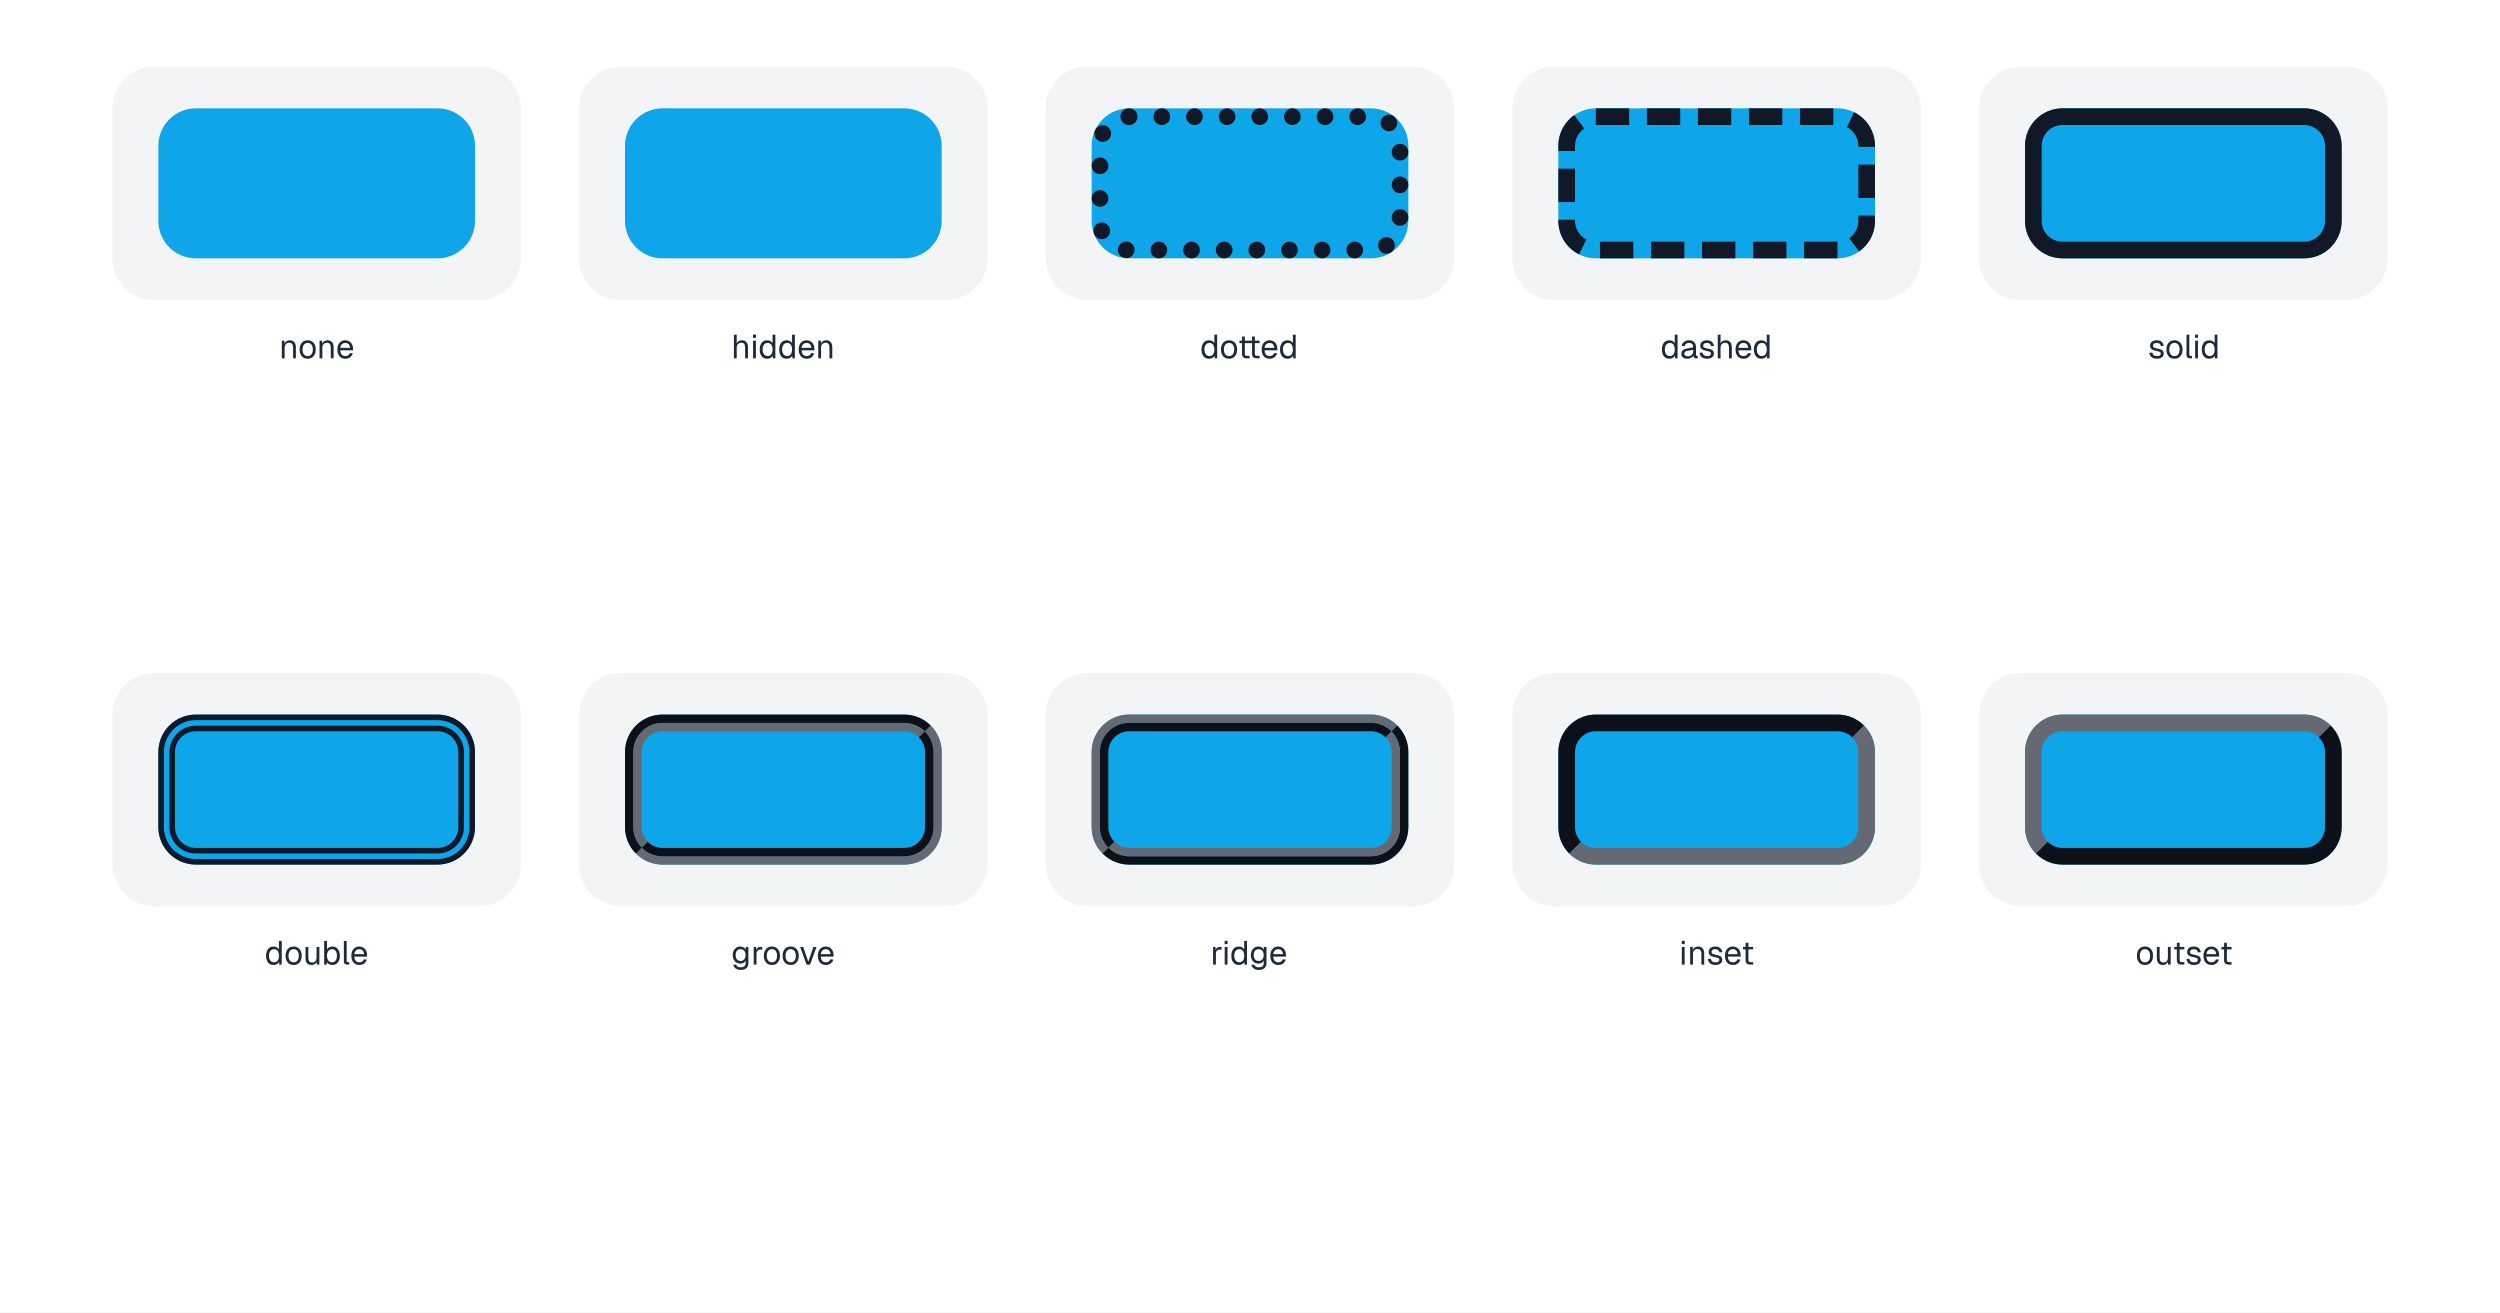
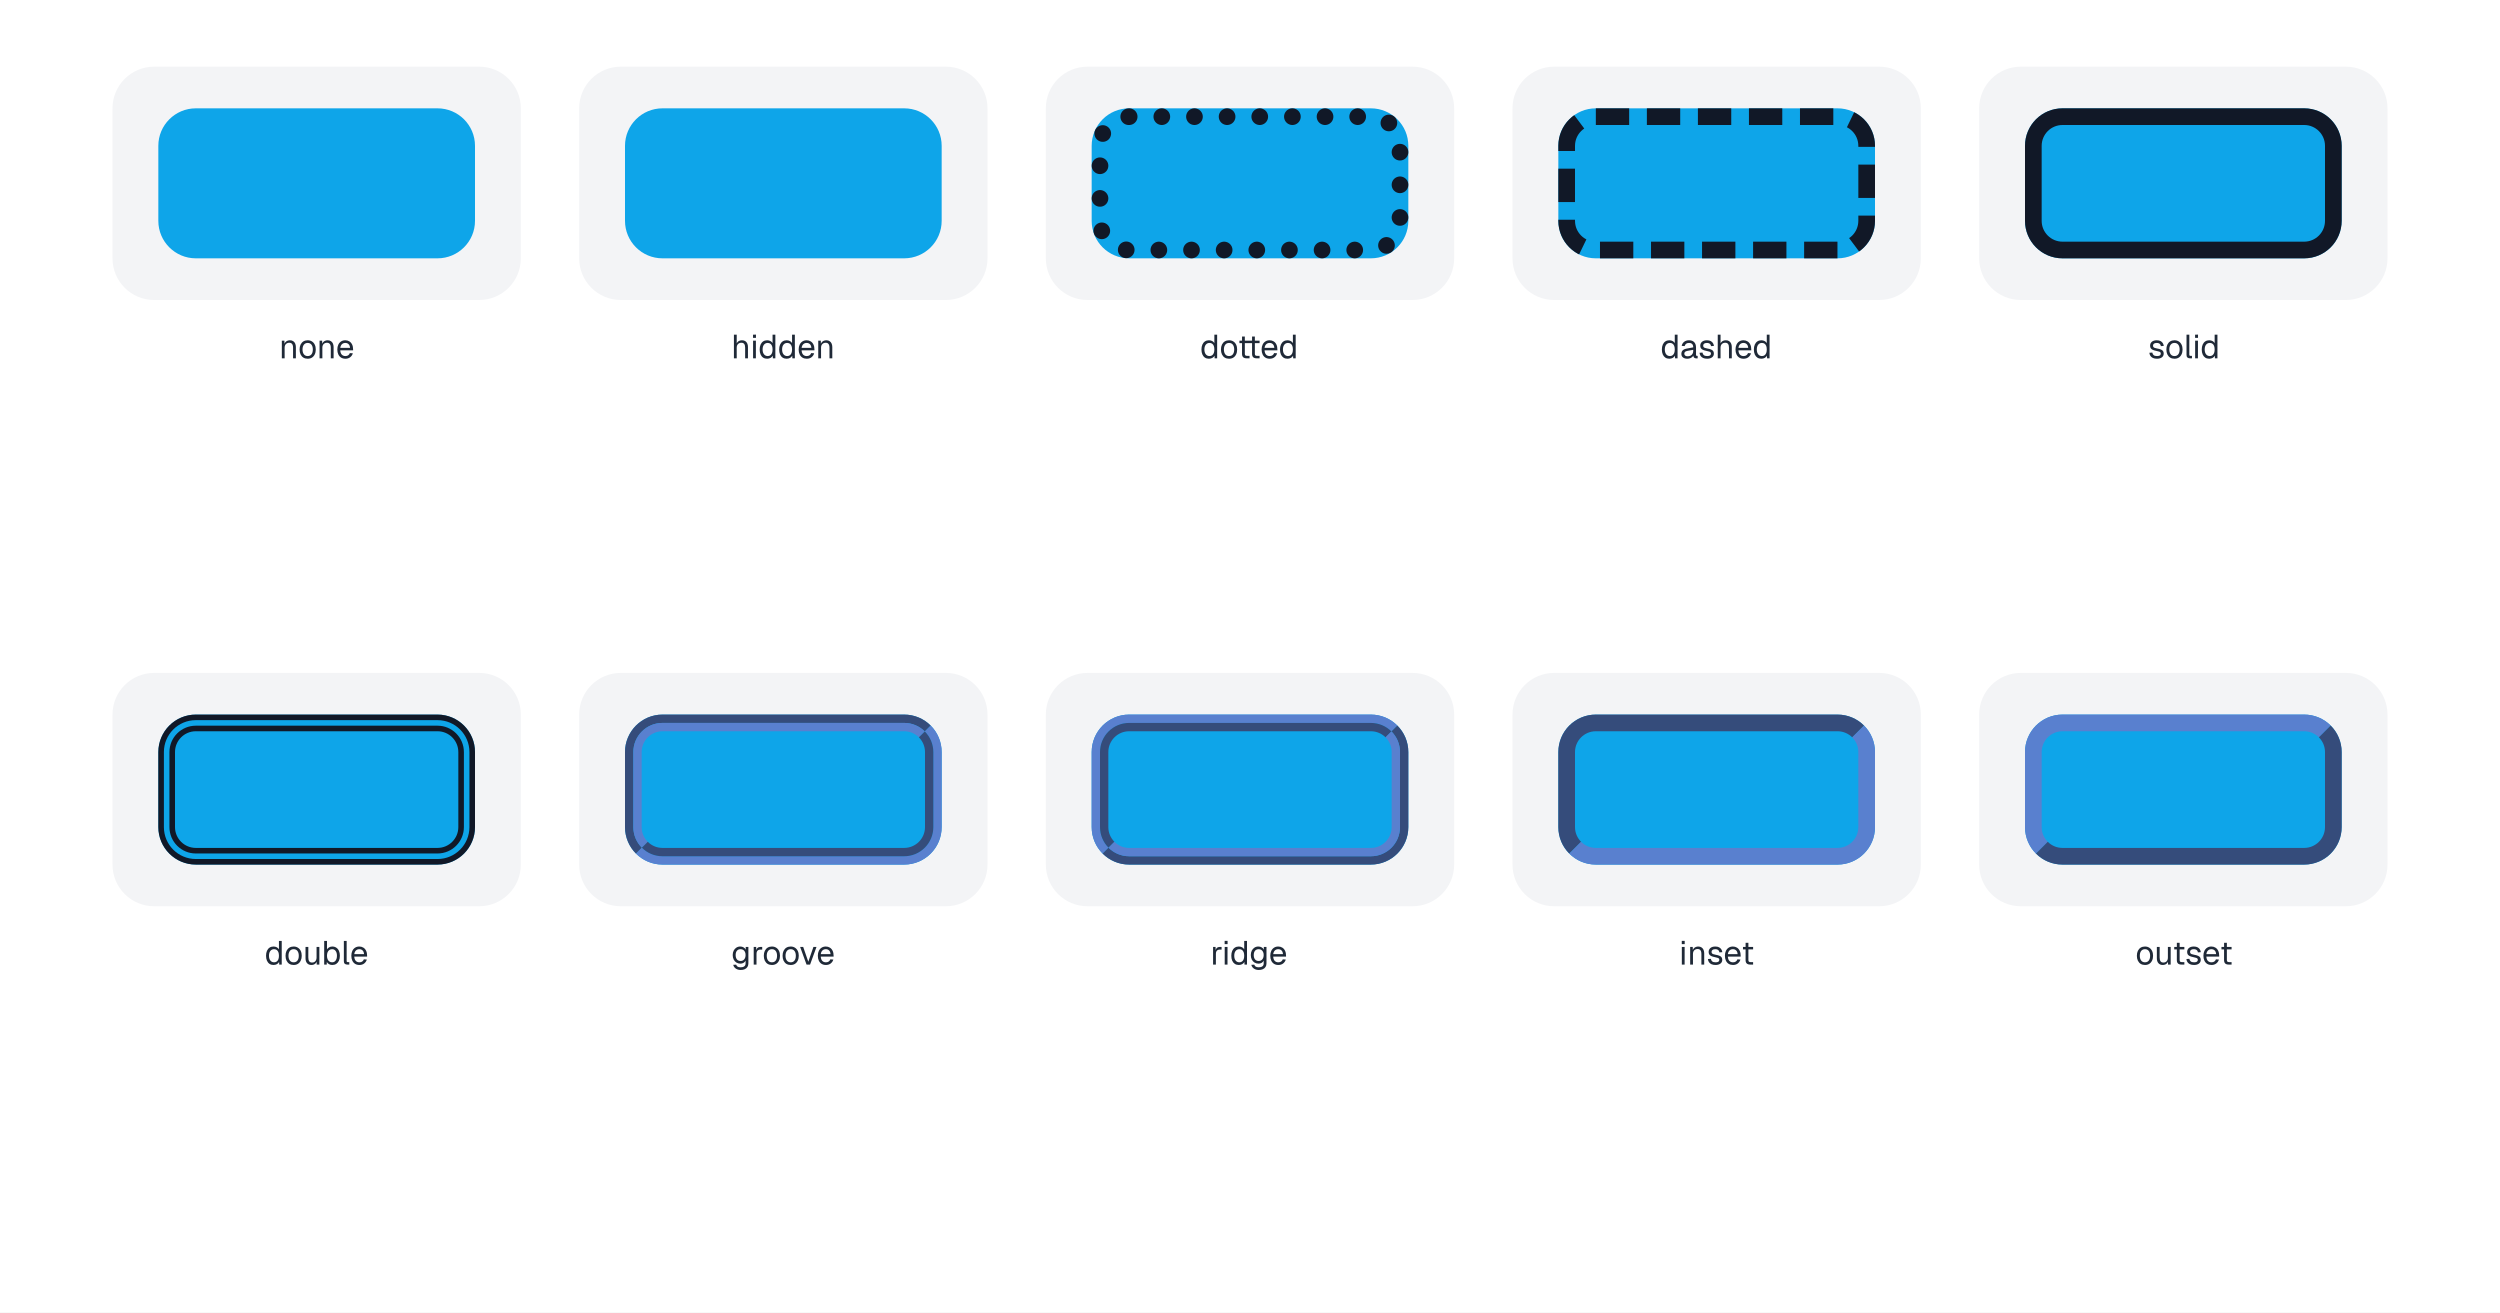
<svg xmlns="http://www.w3.org/2000/svg" width="1200" height="630" viewBox="0 0 1200 630">
  <rect x="0" y="0" width="1200" height="630" fill="#fff" />
  <path d="M74 32h156c11.05 0 20 8.95 20 20v72c0 11.05-8.95 20-20 20h-156c-11.05 0-20-8.95-20-20v-72c0-11.05 8.95-20 20-20Z" fill="#f3f4f6" />
  <path d="M94 52h116c9.94 0 18 8.06 18 18v36c0 9.94-8.06 18-18 18h-116c-9.94 0-18-8.06-18-18v-36c0-9.94 8.06-18 18-18Z" fill="#0ea5e9" />
  <g fill="#1f2937">
    <use href="#g0" x="134" y="172" />
    <use href="#g1" x="143.1" y="172" />
    <use href="#g0" x="152.11" y="172" />
    <use href="#g2" x="161.22" y="172" />
  </g>
  <path d="M298 32h156c11.05 0 20 8.95 20 20v72c0 11.05-8.95 20-20 20h-156c-11.05 0-20-8.95-20-20v-72c0-11.05 8.95-20 20-20Z" fill="#f3f4f6" />
  <path d="M318 52h116c9.94 0 18 8.06 18 18v36c0 9.94-8.06 18-18 18h-116c-9.94 0-18-8.06-18-18v-36c0-9.94 8.06-18 18-18Z" fill="#0ea5e9" />
  <g fill="#1f2937">
    <use href="#g3" x="351" y="172" />
    <use href="#g4" x="360.2" y="172" />
    <use href="#g5" x="363.94" y="172" />
    <use href="#g5" x="373.3" y="172" />
    <use href="#g2" x="382.66" y="172" />
    <use href="#g0" x="391.48" y="172" />
  </g>
  <path d="M522 32h156c11.05 0 20 8.95 20 20v72c0 11.05-8.95 20-20 20h-156c-11.05 0-20-8.95-20-20v-72c0-11.05 8.95-20 20-20Z" fill="#f3f4f6" />
  <path d="M542 52h116c9.94 0 18 8.06 18 18v36c0 9.94-8.06 18-18 18h-116c-9.94 0-18-8.06-18-18v-36c0-9.94 8.06-18 18-18Z" fill="#0ea5e9" />
  <path d="M542 56h116c7.73 0 14 6.27 14 14v36c0 7.73-6.27 14-14 14h-116c-7.73 0-14-6.27-14-14v-36c0-7.73 6.27-14 14-14Z" fill="none" stroke="#111827" stroke-width="8" stroke-dasharray="0 15.669" stroke-linecap="round" />
  <g fill="#1f2937">
    <use href="#g5" x="576" y="172" />
    <use href="#g1" x="585.36" y="172" />
    <use href="#g6" x="594.05" y="172" />
    <use href="#g2" x="604.88" y="172" />
    <use href="#g5" x="613.7" y="172" />
  </g>
  <path d="M746 32h156c11.05 0 20 8.95 20 20v72c0 11.05-8.95 20-20 20h-156c-11.05 0-20-8.95-20-20v-72c0-11.05 8.95-20 20-20Z" fill="#f3f4f6" />
  <path d="M766 52h116c9.94 0 18 8.06 18 18v36c0 9.94-8.06 18-18 18h-116c-9.94 0-18-8.06-18-18v-36c0-9.94 8.06-18 18-18Z" fill="#0ea5e9" />
  <path d="M766 56h116c7.73 0 14 6.27 14 14v36c0 7.73-6.27 14-14 14h-116c-7.73 0-14-6.27-14-14v-36c0-7.73 6.27-14 14-14Z" fill="none" stroke="#111827" stroke-width="8" stroke-dasharray="16 8.498" />
  <g fill="#1f2937">
    <use href="#g5" x="797" y="172" />
    <use href="#g7" x="806.36" y="172" />
    <use href="#g8" x="815.08" y="172" />
    <use href="#g3" x="823.24" y="172" />
    <use href="#g2" x="832.34" y="172" />
    <use href="#g5" x="841.16" y="172" />
  </g>
  <path d="M970 32h156c11.05 0 20 8.95 20 20v72c0 11.05-8.95 20-20 20h-156c-11.05 0-20-8.95-20-20v-72c0-11.05 8.95-20 20-20Z" fill="#f3f4f6" />
  <path d="M990 52h116c9.94 0 18 8.06 18 18v36c0 9.94-8.06 18-18 18h-116c-9.94 0-18-8.06-18-18v-36c0-9.94 8.06-18 18-18Z" fill="#0ea5e9" />
  <path d="M990 52h116c9.94 0 18 8.06 18 18v36c0 9.94-8.06 18-18 18h-116c-9.94 0-18-8.06-18-18v-36c0-9.94 8.06-18 18-18Zm0 8h116c5.52 0 10 4.48 10 10v36c0 5.52-4.48 10-10 10h-116c-5.52 0-10-4.48-10-10v-36c0-5.52 4.48-10 10-10Z" fill="#111827" fill-rule="evenodd" />
  <g fill="#1f2937">
    <use href="#g8" x="1031" y="172" />
    <use href="#g1" x="1039.16" y="172" />
    <use href="#g9" x="1048.25" y="172" />
    <use href="#g4" x="1052.39" y="172" />
    <use href="#g5" x="1056.14" y="172" />
  </g>
  <path d="M74 323h156c11.05 0 20 8.95 20 20v72c0 11.05-8.95 20-20 20h-156c-11.05 0-20-8.95-20-20v-72c0-11.05 8.95-20 20-20Z" fill="#f3f4f6" />
  <path d="M94 343h116c9.94 0 18 8.06 18 18v36c0 9.94-8.06 18-18 18h-116c-9.94 0-18-8.06-18-18v-36c0-9.94 8.06-18 18-18Z" fill="#0ea5e9" />
  <path d="M94 343h116c9.94 0 18 8.06 18 18v36c0 9.94-8.06 18-18 18h-116c-9.94 0-18-8.06-18-18v-36c0-9.94 8.06-18 18-18Zm0 2.67h116c8.47 0 15.33 6.86 15.33 15.33v36c0 8.47-6.86 15.33-15.33 15.33h-116c-8.47 0-15.33-6.86-15.33-15.33v-36c0-8.47 6.86-15.33 15.33-15.33Z" fill="#111827" fill-rule="evenodd" />
  <path d="M94 348.33h116c7 0 12.67 5.67 12.67 12.67v36c0 7-5.67 12.67-12.67 12.67h-116c-7 0-12.67-5.67-12.67-12.67v-36c0-7 5.67-12.67 12.67-12.67Zm0 2.67h116c5.52 0 10 4.48 10 10v36c0 5.52-4.48 10-10 10h-116c-5.52 0-10-4.48-10-10v-36c0-5.52 4.48-10 10-10Z" fill="#111827" fill-rule="evenodd" />
  <g fill="#1f2937">
    <use href="#g5" x="127" y="463" />
    <use href="#g1" x="136.36" y="463" />
    <use href="#g10" x="145.37" y="463" />
    <use href="#g11" x="154.33" y="463" />
    <use href="#g9" x="163.77" y="463" />
    <use href="#g2" x="167.94" y="463" />
  </g>
  <path d="M298 323h156c11.05 0 20 8.95 20 20v72c0 11.05-8.95 20-20 20h-156c-11.05 0-20-8.95-20-20v-72c0-11.05 8.95-20 20-20Z" fill="#f3f4f6" />
  <path d="M318 343h116c9.94 0 18 8.06 18 18v36c0 9.94-8.06 18-18 18h-116c-9.94 0-18-8.06-18-18v-36c0-9.94 8.06-18 18-18Z" fill="#0ea5e9" />
  <clipPath id="cp0">
    <path d="M300 343l13 13h126l13-13Zm0 72 13-13v-46l-13-13Z" />
  </clipPath>
  <g clip-path="url(#cp0)">
-     <path d="M318 343h116c9.94 0 18 8.06 18 18v36c0 9.94-8.06 18-18 18h-116c-9.94 0-18-8.06-18-18v-36c0-9.94 8.06-18 18-18Zm0 4h116c7.73 0 14 6.27 14 14v36c0 7.73-6.27 14-14 14h-116c-7.73 0-14-6.27-14-14v-36c0-7.73 6.27-14 14-14Z" fill="#0b1019" fill-rule="evenodd" />
+     <path d="M318 343h116c9.94 0 18 8.06 18 18v36c0 9.94-8.06 18-18 18h-116c-9.94 0-18-8.06-18-18v-36c0-9.94 8.06-18 18-18Zm0 4h116c7.73 0 14 6.27 14 14v36c0 7.73-6.27 14-14 14h-116c-7.73 0-14-6.27-14-14v-36c0-7.73 6.27-14 14-14Z" fill="#354c7b" fill-rule="evenodd" />
  </g>
  <clipPath id="cp1">
    <path d="M300 343l13 13h126l13-13Zm0 72 13-13v-46l-13-13Z" />
  </clipPath>
  <g clip-path="url(#cp1)">
-     <path d="M318 347h116c7.73 0 14 6.27 14 14v36c0 7.73-6.27 14-14 14h-116c-7.73 0-14-6.27-14-14v-36c0-7.73 6.27-14 14-14Zm0 4h116c5.52 0 10 4.48 10 10v36c0 5.52-4.48 10-10 10h-116c-5.52 0-10-4.48-10-10v-36c0-5.52 4.48-10 10-10Z" fill="#646973" fill-rule="evenodd" />
+     <path d="M318 347h116c7.73 0 14 6.27 14 14v36c0 7.73-6.27 14-14 14h-116c-7.73 0-14-6.27-14-14v-36c0-7.73 6.27-14 14-14Zm0 4h116c5.52 0 10 4.48 10 10v36c0 5.52-4.48 10-10 10h-116c-5.52 0-10-4.48-10-10v-36c0-5.52 4.48-10 10-10Z" fill="#5980cf" fill-rule="evenodd" />
  </g>
  <clipPath id="cp2">
    <path d="M452 343l-13 13v46l13 13Zm0 72-13-13h-126l-13 13Z" />
  </clipPath>
  <g clip-path="url(#cp2)">
-     <path d="M318 343h116c9.94 0 18 8.06 18 18v36c0 9.94-8.06 18-18 18h-116c-9.94 0-18-8.06-18-18v-36c0-9.94 8.06-18 18-18Zm0 4h116c7.73 0 14 6.27 14 14v36c0 7.73-6.27 14-14 14h-116c-7.73 0-14-6.27-14-14v-36c0-7.73 6.27-14 14-14Z" fill="#646973" fill-rule="evenodd" />
+     <path d="M318 343h116c9.94 0 18 8.06 18 18v36c0 9.94-8.06 18-18 18h-116c-9.94 0-18-8.06-18-18v-36c0-9.94 8.06-18 18-18Zm0 4h116c7.73 0 14 6.27 14 14v36c0 7.73-6.27 14-14 14h-116c-7.73 0-14-6.27-14-14v-36c0-7.73 6.27-14 14-14Z" fill="#5980cf" fill-rule="evenodd" />
  </g>
  <clipPath id="cp3">
    <path d="M452 343l-13 13v46l13 13Zm0 72-13-13h-126l-13 13Z" />
  </clipPath>
  <g clip-path="url(#cp3)">
-     <path d="M318 347h116c7.73 0 14 6.27 14 14v36c0 7.73-6.27 14-14 14h-116c-7.73 0-14-6.27-14-14v-36c0-7.73 6.27-14 14-14Zm0 4h116c5.52 0 10 4.48 10 10v36c0 5.52-4.48 10-10 10h-116c-5.52 0-10-4.48-10-10v-36c0-5.52 4.48-10 10-10Z" fill="#0b1019" fill-rule="evenodd" />
+     <path d="M318 347h116c7.73 0 14 6.27 14 14v36c0 7.73-6.27 14-14 14h-116c-7.73 0-14-6.27-14-14v-36c0-7.73 6.27-14 14-14Zm0 4h116c5.52 0 10 4.48 10 10v36c0 5.52-4.48 10-10 10h-116c-5.52 0-10-4.48-10-10v-36c0-5.52 4.48-10 10-10Z" fill="#354c7b" fill-rule="evenodd" />
  </g>
  <g fill="#1f2937">
    <use href="#g12" x="351" y="463" />
    <use href="#g13" x="360.5" y="463" />
    <use href="#g1" x="365.93" y="463" />
    <use href="#g1" x="374.94" y="463" />
    <use href="#g14" x="383.7" y="463" />
    <use href="#g2" x="391.86" y="463" />
  </g>
  <path d="M522 323h156c11.05 0 20 8.95 20 20v72c0 11.05-8.95 20-20 20h-156c-11.05 0-20-8.95-20-20v-72c0-11.05 8.95-20 20-20Z" fill="#f3f4f6" />
  <path d="M542 343h116c9.94 0 18 8.06 18 18v36c0 9.94-8.06 18-18 18h-116c-9.94 0-18-8.06-18-18v-36c0-9.94 8.06-18 18-18Z" fill="#0ea5e9" />
  <clipPath id="cp4">
    <path d="M524 343l13 13h126l13-13Zm0 72 13-13v-46l-13-13Z" />
  </clipPath>
  <g clip-path="url(#cp4)">
-     <path d="M542 343h116c9.94 0 18 8.06 18 18v36c0 9.94-8.06 18-18 18h-116c-9.94 0-18-8.06-18-18v-36c0-9.94 8.06-18 18-18Zm0 4h116c7.73 0 14 6.27 14 14v36c0 7.73-6.27 14-14 14h-116c-7.73 0-14-6.27-14-14v-36c0-7.73 6.27-14 14-14Z" fill="#646973" fill-rule="evenodd" />
+     <path d="M542 343h116c9.94 0 18 8.06 18 18v36c0 9.94-8.06 18-18 18h-116c-9.94 0-18-8.06-18-18v-36c0-9.94 8.06-18 18-18Zm0 4h116c7.73 0 14 6.27 14 14v36c0 7.73-6.27 14-14 14h-116c-7.73 0-14-6.27-14-14v-36c0-7.73 6.27-14 14-14Z" fill="#5980cf" fill-rule="evenodd" />
  </g>
  <clipPath id="cp5">
    <path d="M524 343l13 13h126l13-13Zm0 72 13-13v-46l-13-13Z" />
  </clipPath>
  <g clip-path="url(#cp5)">
-     <path d="M542 347h116c7.73 0 14 6.27 14 14v36c0 7.73-6.27 14-14 14h-116c-7.73 0-14-6.27-14-14v-36c0-7.73 6.27-14 14-14Zm0 4h116c5.52 0 10 4.48 10 10v36c0 5.52-4.48 10-10 10h-116c-5.52 0-10-4.48-10-10v-36c0-5.52 4.48-10 10-10Z" fill="#0b1019" fill-rule="evenodd" />
+     <path d="M542 347h116c7.73 0 14 6.27 14 14v36c0 7.73-6.27 14-14 14h-116c-7.73 0-14-6.27-14-14v-36c0-7.73 6.27-14 14-14Zm0 4h116c5.52 0 10 4.48 10 10v36c0 5.52-4.48 10-10 10h-116c-5.52 0-10-4.48-10-10v-36c0-5.52 4.48-10 10-10Z" fill="#354c7b" fill-rule="evenodd" />
  </g>
  <clipPath id="cp6">
    <path d="M676 343l-13 13v46l13 13Zm0 72-13-13h-126l-13 13Z" />
  </clipPath>
  <g clip-path="url(#cp6)">
-     <path d="M542 343h116c9.94 0 18 8.06 18 18v36c0 9.94-8.06 18-18 18h-116c-9.94 0-18-8.06-18-18v-36c0-9.94 8.06-18 18-18Zm0 4h116c7.73 0 14 6.27 14 14v36c0 7.73-6.27 14-14 14h-116c-7.73 0-14-6.27-14-14v-36c0-7.73 6.27-14 14-14Z" fill="#0b1019" fill-rule="evenodd" />
+     <path d="M542 343h116c9.94 0 18 8.06 18 18v36c0 9.94-8.06 18-18 18h-116c-9.94 0-18-8.06-18-18v-36c0-9.94 8.06-18 18-18Zm0 4h116c7.73 0 14 6.27 14 14v36c0 7.73-6.27 14-14 14h-116c-7.73 0-14-6.27-14-14v-36c0-7.73 6.27-14 14-14Z" fill="#354c7b" fill-rule="evenodd" />
  </g>
  <clipPath id="cp7">
    <path d="M676 343l-13 13v46l13 13Zm0 72-13-13h-126l-13 13Z" />
  </clipPath>
  <g clip-path="url(#cp7)">
-     <path d="M542 347h116c7.73 0 14 6.27 14 14v36c0 7.73-6.27 14-14 14h-116c-7.73 0-14-6.27-14-14v-36c0-7.73 6.27-14 14-14Zm0 4h116c5.52 0 10 4.48 10 10v36c0 5.52-4.48 10-10 10h-116c-5.52 0-10-4.48-10-10v-36c0-5.52 4.48-10 10-10Z" fill="#646973" fill-rule="evenodd" />
+     <path d="M542 347h116c7.73 0 14 6.27 14 14v36c0 7.73-6.27 14-14 14h-116c-7.73 0-14-6.27-14-14v-36c0-7.73 6.27-14 14-14Zm0 4h116c5.52 0 10 4.48 10 10v36c0 5.52-4.48 10-10 10h-116c-5.52 0-10-4.48-10-10v-36c0-5.52 4.48-10 10-10Z" fill="#5980cf" fill-rule="evenodd" />
  </g>
  <g fill="#1f2937">
    <use href="#g13" x="581" y="463" />
    <use href="#g4" x="586.58" y="463" />
    <use href="#g5" x="590.33" y="463" />
    <use href="#g12" x="599.69" y="463" />
    <use href="#g2" x="609.03" y="463" />
  </g>
  <path d="M746 323h156c11.05 0 20 8.95 20 20v72c0 11.05-8.95 20-20 20h-156c-11.05 0-20-8.95-20-20v-72c0-11.05 8.95-20 20-20Z" fill="#f3f4f6" />
  <path d="M766 343h116c9.94 0 18 8.06 18 18v36c0 9.94-8.06 18-18 18h-116c-9.94 0-18-8.06-18-18v-36c0-9.94 8.06-18 18-18Z" fill="#0ea5e9" />
  <clipPath id="cp8">
    <path d="M748 343l13 13h126l13-13Zm0 72 13-13v-46l-13-13Z" />
  </clipPath>
  <g clip-path="url(#cp8)">
-     <path d="M766 343h116c9.94 0 18 8.06 18 18v36c0 9.94-8.06 18-18 18h-116c-9.94 0-18-8.06-18-18v-36c0-9.94 8.06-18 18-18Zm0 8h116c5.52 0 10 4.48 10 10v36c0 5.52-4.48 10-10 10h-116c-5.52 0-10-4.48-10-10v-36c0-5.52 4.48-10 10-10Z" fill="#0b1019" fill-rule="evenodd" />
+     <path d="M766 343h116c9.94 0 18 8.06 18 18v36c0 9.94-8.06 18-18 18h-116c-9.94 0-18-8.06-18-18v-36c0-9.94 8.06-18 18-18Zm0 8h116c5.52 0 10 4.48 10 10v36c0 5.52-4.48 10-10 10h-116c-5.52 0-10-4.48-10-10v-36c0-5.52 4.48-10 10-10Z" fill="#354c7b" fill-rule="evenodd" />
  </g>
  <clipPath id="cp9">
    <path d="M900 343l-13 13v46l13 13Zm0 72-13-13h-126l-13 13Z" />
  </clipPath>
  <g clip-path="url(#cp9)">
-     <path d="M766 343h116c9.94 0 18 8.06 18 18v36c0 9.94-8.06 18-18 18h-116c-9.94 0-18-8.06-18-18v-36c0-9.94 8.06-18 18-18Zm0 8h116c5.52 0 10 4.48 10 10v36c0 5.52-4.48 10-10 10h-116c-5.52 0-10-4.48-10-10v-36c0-5.52 4.48-10 10-10Z" fill="#646973" fill-rule="evenodd" />
+     <path d="M766 343h116c9.94 0 18 8.06 18 18v36c0 9.94-8.06 18-18 18h-116c-9.94 0-18-8.06-18-18v-36c0-9.94 8.06-18 18-18Zm0 8h116c5.52 0 10 4.48 10 10v36c0 5.52-4.48 10-10 10h-116c-5.52 0-10-4.48-10-10v-36c0-5.52 4.48-10 10-10Z" fill="#5980cf" fill-rule="evenodd" />
  </g>
  <g fill="#1f2937">
    <use href="#g4" x="806" y="463" />
    <use href="#g0" x="810" y="463" />
    <use href="#g8" x="819.1" y="463" />
    <use href="#g2" x="827.26" y="463" />
    <use href="#g15" x="835.76" y="463" />
  </g>
  <path d="M970 323h156c11.05 0 20 8.95 20 20v72c0 11.05-8.95 20-20 20h-156c-11.05 0-20-8.95-20-20v-72c0-11.05 8.95-20 20-20Z" fill="#f3f4f6" />
  <path d="M990 343h116c9.94 0 18 8.06 18 18v36c0 9.94-8.06 18-18 18h-116c-9.94 0-18-8.06-18-18v-36c0-9.94 8.06-18 18-18Z" fill="#0ea5e9" />
  <clipPath id="cp10">
    <path d="M972 343l13 13h126l13-13Zm0 72 13-13v-46l-13-13Z" />
  </clipPath>
  <g clip-path="url(#cp10)">
-     <path d="M990 343h116c9.94 0 18 8.06 18 18v36c0 9.94-8.06 18-18 18h-116c-9.94 0-18-8.06-18-18v-36c0-9.94 8.06-18 18-18Zm0 8h116c5.52 0 10 4.48 10 10v36c0 5.52-4.48 10-10 10h-116c-5.52 0-10-4.48-10-10v-36c0-5.52 4.48-10 10-10Z" fill="#646973" fill-rule="evenodd" />
+     <path d="M990 343h116c9.94 0 18 8.06 18 18v36c0 9.94-8.06 18-18 18h-116c-9.94 0-18-8.06-18-18v-36c0-9.94 8.06-18 18-18Zm0 8h116c5.52 0 10 4.48 10 10v36c0 5.52-4.48 10-10 10h-116c-5.52 0-10-4.48-10-10v-36c0-5.52 4.48-10 10-10Z" fill="#5980cf" fill-rule="evenodd" />
  </g>
  <clipPath id="cp11">
    <path d="M1124 343l-13 13v46l13 13Zm0 72-13-13h-126l-13 13Z" />
  </clipPath>
  <g clip-path="url(#cp11)">
-     <path d="M990 343h116c9.94 0 18 8.06 18 18v36c0 9.94-8.06 18-18 18h-116c-9.94 0-18-8.06-18-18v-36c0-9.94 8.06-18 18-18Zm0 8h116c5.52 0 10 4.48 10 10v36c0 5.52-4.48 10-10 10h-116c-5.52 0-10-4.48-10-10v-36c0-5.52 4.48-10 10-10Z" fill="#0b1019" fill-rule="evenodd" />
+     <path d="M990 343h116c9.94 0 18 8.06 18 18v36c0 9.94-8.06 18-18 18h-116c-9.94 0-18-8.06-18-18v-36c0-9.94 8.06-18 18-18Zm0 8h116c5.52 0 10 4.48 10 10v36c0 5.52-4.48 10-10 10h-116c-5.52 0-10-4.48-10-10v-36c0-5.52 4.48-10 10-10Z" fill="#354c7b" fill-rule="evenodd" />
  </g>
  <g fill="#1f2937">
    <use href="#g1" x="1025" y="463" />
    <use href="#g10" x="1034.01" y="463" />
    <use href="#g15" x="1042.76" y="463" />
    <use href="#g8" x="1048.78" y="463" />
    <use href="#g2" x="1056.94" y="463" />
    <use href="#g15" x="1065.43" y="463" />
  </g>
  <defs>
    <path id="g0" d="M1.28 0v-8.48h1.24l.04 2.17-.15-.16q.15-.75.54-1.23.41-.49.97-.72.58-.25 1.24-.25.97 0 1.59.44.64.42.95 1.15t.32 1.63v5.45h-1.35v-5.08q0-.78-.19-1.31t-.59-.81q-.39-.28-1.03-.28-.97 0-1.61.62-.63.61-.63 1.78l.01 5.08Z" />
    <path id="g1" d="M4.59.19q-1.17 0-2.06-.53-.87-.55-1.36-1.55-.47-1-.47-2.34 0-1.36.47-2.35.49-1 1.36-1.55.89-.54 2.06-.54t2.03.55q.88.54 1.36 1.54.49.99.49 2.35 0 1.34-.49 2.34-.48 1-1.36 1.55-.85.53-2.03.53Zm0-1.28q1.18 0 1.82-.83.65-.85.65-2.31 0-1.49-.65-2.32-.64-.84-1.82-.84-1.17 0-1.82.84-.66.83-.66 2.32 0 1.46.66 2.31.65.83 1.82.83Z" />
    <path id="g2" d="M4.59.19q-1.2 0-2.07-.53-.88-.55-1.35-1.55t-.47-2.34.47-2.33q.47-1 1.33-1.55.86-.56 2.03-.56 1.09 0 1.94.53.86.52 1.33 1.52.47.98.47 2.4v.39h-6.16q.08 1.36.72 2.05.65.69 1.76.69.83 0 1.36-.39.55-.4.75-1.04l1.44.11q-.33 1.14-1.27 1.88-.93.72-2.28.72Zm-2.48-5.21h4.69q-.1-1.21-.72-1.79t-1.55-.58q-.98 0-1.62.61-.63.59-.8 1.76Z" />
    <path id="g3" d="M1.28 0v-11.36h1.35l-.01 4.75-.15-.03q.15-.7.53-1.14.39-.45.95-.67t1.24-.22q.9 0 1.53.4.64.41.97 1.15.33.71.33 1.67v5.45h-1.35v-5.08q0-1.22-.44-1.81t-1.34-.59q-1.01 0-1.64.62t-.63 1.8l.01 5.06Z" />
    <path id="g4" d="M1.28 0v-8.48h1.35l-.01 8.48Zm-.03-9.81v-1.56l1.41-.01v1.57Z" />
    <path id="g5" d="M4.28.19q-1.09 0-1.91-.53-.81-.55-1.24-1.54t-.43-2.35.43-2.35 1.25-1.55q.81-.54 1.9-.54.86 0 1.56.36t1.05 1.01v-4.06h1.34v11.36h-1.2l-.06-1.28q-.34.69-1.06 1.08t-1.63.39Zm.28-1.28q.75 0 1.27-.38t.8-1.09q.26-.72.26-1.67 0-1-.26-1.71-.27-.7-.8-1.08-.52-.37-1.27-.37-1.12 0-1.79.84t-.66 2.32q0 1.45.66 2.29t1.79.85Z" />
    <path id="g6" d="M4.39 0q-1.16 0-1.72-.53-.55-.53-.55-1.64l.01-8.3h1.34v8.27q0 .58.25.79.26.22.8.22h1.21v1.19Zm-3.52-7.3v-1.18h4.86v1.18Zm8.33 7.3q-1.15 0-1.72-.53-.54-.53-.54-1.64v-8.3h1.34v8.27q0 .58.25.79.27.22.8.22h1.22v1.19Zm-3.51-7.3v-1.18h4.86v1.18Z" />
    <path id="g7" d="M3.56.19q-1.31 0-2.09-.61-.77-.61-.77-1.69 0-1.09.64-1.72t2.03-.87l3.02-.57q0-1.07-.51-1.59-.51-.53-1.51-.53-.89 0-1.4.39t-.7 1.13l-1.43-.11q.25-1.21 1.16-1.94.92-.75 2.38-.75 1.62 0 2.48.92.87.92.87 2.53v3.5q0 .3.1.42t.34.11h.35v1.19q-.07.02-.22.02-.14.01-.3.01-.58 0-.94-.19t-.51-.57q-.16-.4-.16-1.04l.16.04q-.11.54-.55 1-.44.43-1.08.68-.64.24-1.36.24Zm.14-1.17q.85 0 1.44-.33.61-.33.92-.89.33-.58.33-1.28v-.61l-2.77.51q-.85.16-1.18.49t-.33.86q0 .59.42.92t1.17.33Z" />
    <path id="g8" d="M4.38.19q-1.18 0-1.97-.36-.8-.38-1.22-1.02-.42-.65-.49-1.48l1.41-.1q.12.77.62 1.22.52.46 1.65.46.85 0 1.32-.27.47-.28.47-.91 0-.34-.15-.56-.14-.23-.6-.39-.45-.17-1.31-.33-1.19-.23-1.86-.56-.67-.34-.94-.81-.26-.49-.26-1.16 0-1.14.83-1.86.84-.73 2.37-.73 1.13 0 1.83.39.72.39 1.08 1.01.37.63.45 1.32l-1.41.09q-.03-.39-.23-.73-.2-.36-.63-.58-.42-.22-1.12-.22-.91 0-1.34.36-.43.34-.43.89 0 .41.16.67.17.27.59.44t1.17.3q1.24.2 1.94.53.72.31.99.79t.28 1.14q0 1.16-.91 1.82-.89.64-2.3.64Z" />
    <path id="g9" d="M2.94 0q-.74 0-1.21-.38-.45-.39-.45-1.21v-9.77h1.35l-.01 9.64q.01.27.13.41.14.12.41.12h.73v1.19Z" />
    <path id="g10" d="M4.06.19q-1.26 0-2.03-.85-.75-.86-.75-2.37v-5.45h1.35l-.01 5.09q.01 1.23.44 1.83.44.58 1.36.58 1 0 1.58-.65t.58-1.79v-5.06h1.34v8.48h-1.28v-2.09l.2.11q-.25 1.04-.97 1.61-.71.56-1.81.56Z" />
    <path id="g11" d="M5.17.19q-.89 0-1.58-.39t-1.04-1.08l-.05 1.28h-1.22v-11.36h1.35l-.01 4.06q.32-.53.99-.95t1.56-.42q1.11 0 1.92.55.83.54 1.27 1.54.45.99.45 2.35t-.45 2.36q-.44.98-1.27 1.53-.81.53-1.92.53Zm-.08-1.28q1.07 0 1.69-.85t.63-2.29q0-1.49-.63-2.32-.62-.84-1.66-.84-.78 0-1.34.37t-.86 1.08-.3 1.71q.01.95.3 1.67.3.7.85 1.09.54.38 1.32.38Z" />
    <path id="g12" d="M4.5 2.59q-.92 0-1.66-.31-.73-.3-1.23-.86-.49-.56-.67-1.3l1.42-.09q.19.6.67.94t1.47.34q1.14 0 1.75-.47.63-.45.63-1.39l-.01-1.37q-.29.67-.96 1.08-.68.39-1.5.39-1.08 0-1.93-.52-.84-.53-1.31-1.45-.47-.94-.47-2.14 0-1.22.46-2.13t1.29-1.45 1.89-.53q.89 0 1.6.42.72.41 1 1.11v-1.34h1.28v7.9q0 1-.45 1.71t-1.29 1.09q-.82.37-1.98.37Zm-.03-4.32q1.08 0 1.73-.75.66-.77.68-2.08.01-.88-.29-1.5-.29-.64-.84-.99t-1.28-.34q-1.13 0-1.75.76t-.61 2.07q0 1.31.62 2.08.65.75 1.74.75Z" />
    <path id="g13" d="M1.28 0v-8.48h1.19l.06 2.14-.12-.05q.15-1.08.68-1.58.54-.51 1.44-.51h.83v1.28h-.81q-.64 0-1.07.23-.42.24-.64.69t-.21 1.16l-.01 5.12Z" />
    <path id="g14" d="M3.44 0l-3.08-8.48h1.47l2.45 7.1 2.47-7.1h1.47l-3.08 8.48Z" />
    <path id="g15" d="M4.39 0q-1.16 0-1.72-.53-.55-.53-.55-1.64l.01-8.3h1.34v8.27q0 .58.25.79.26.22.8.22h1.21v1.19Zm-3.52-7.3v-1.18h4.86v1.18Z" />
  </defs>
</svg>
